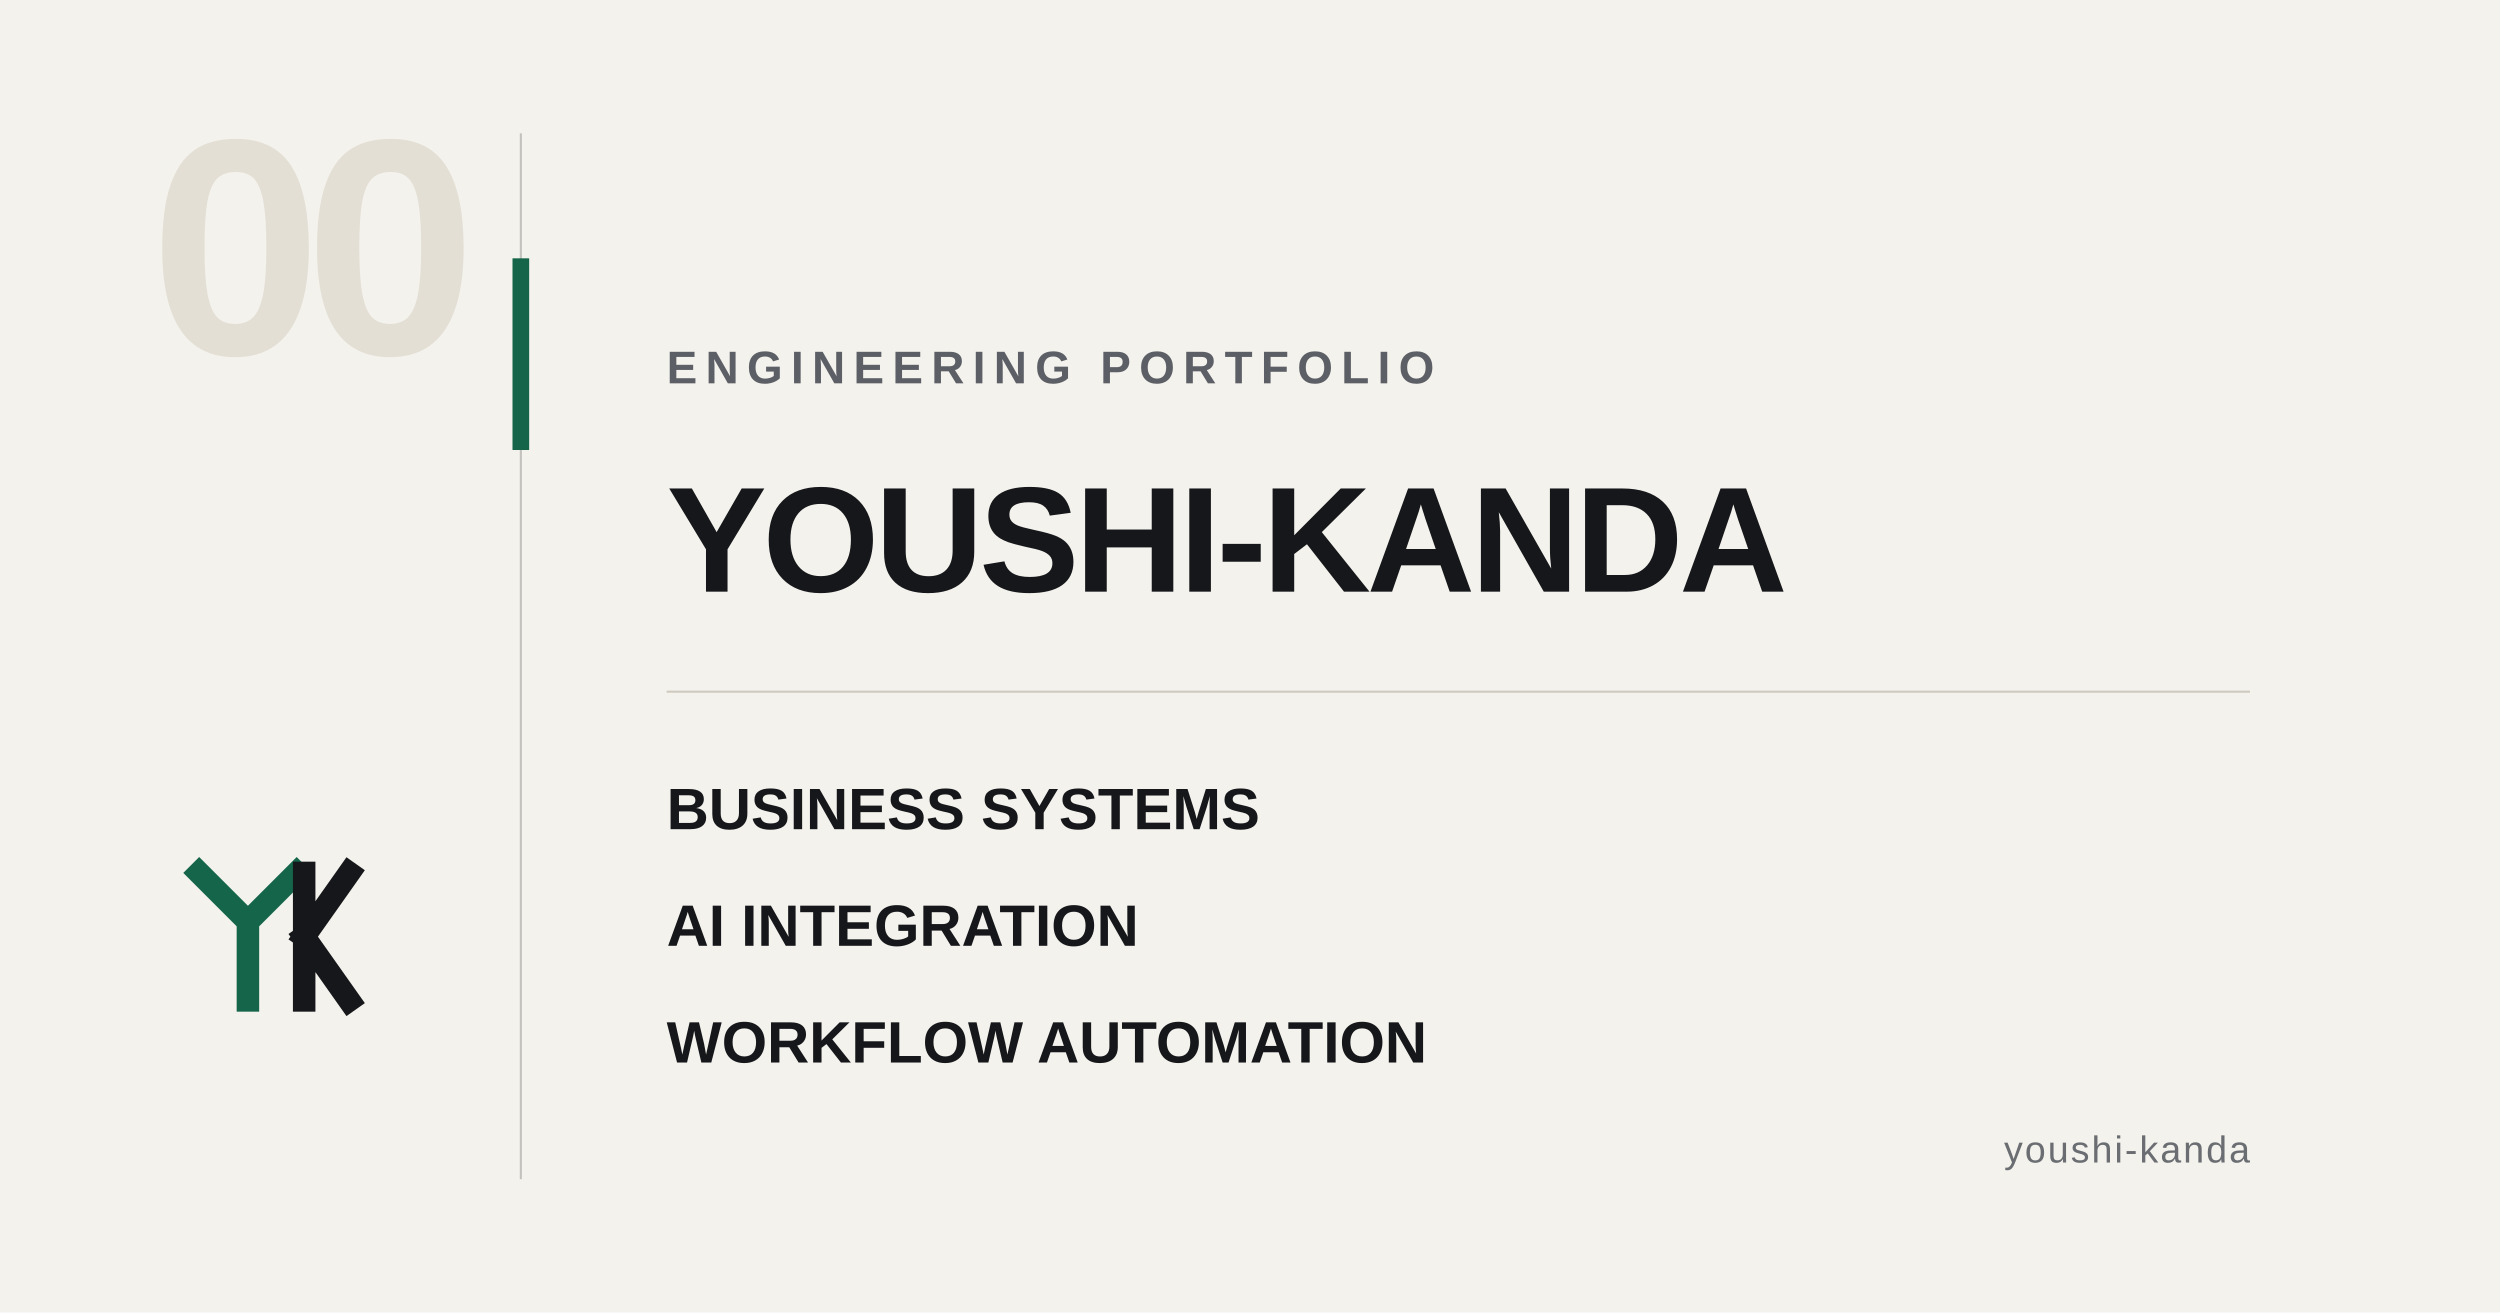
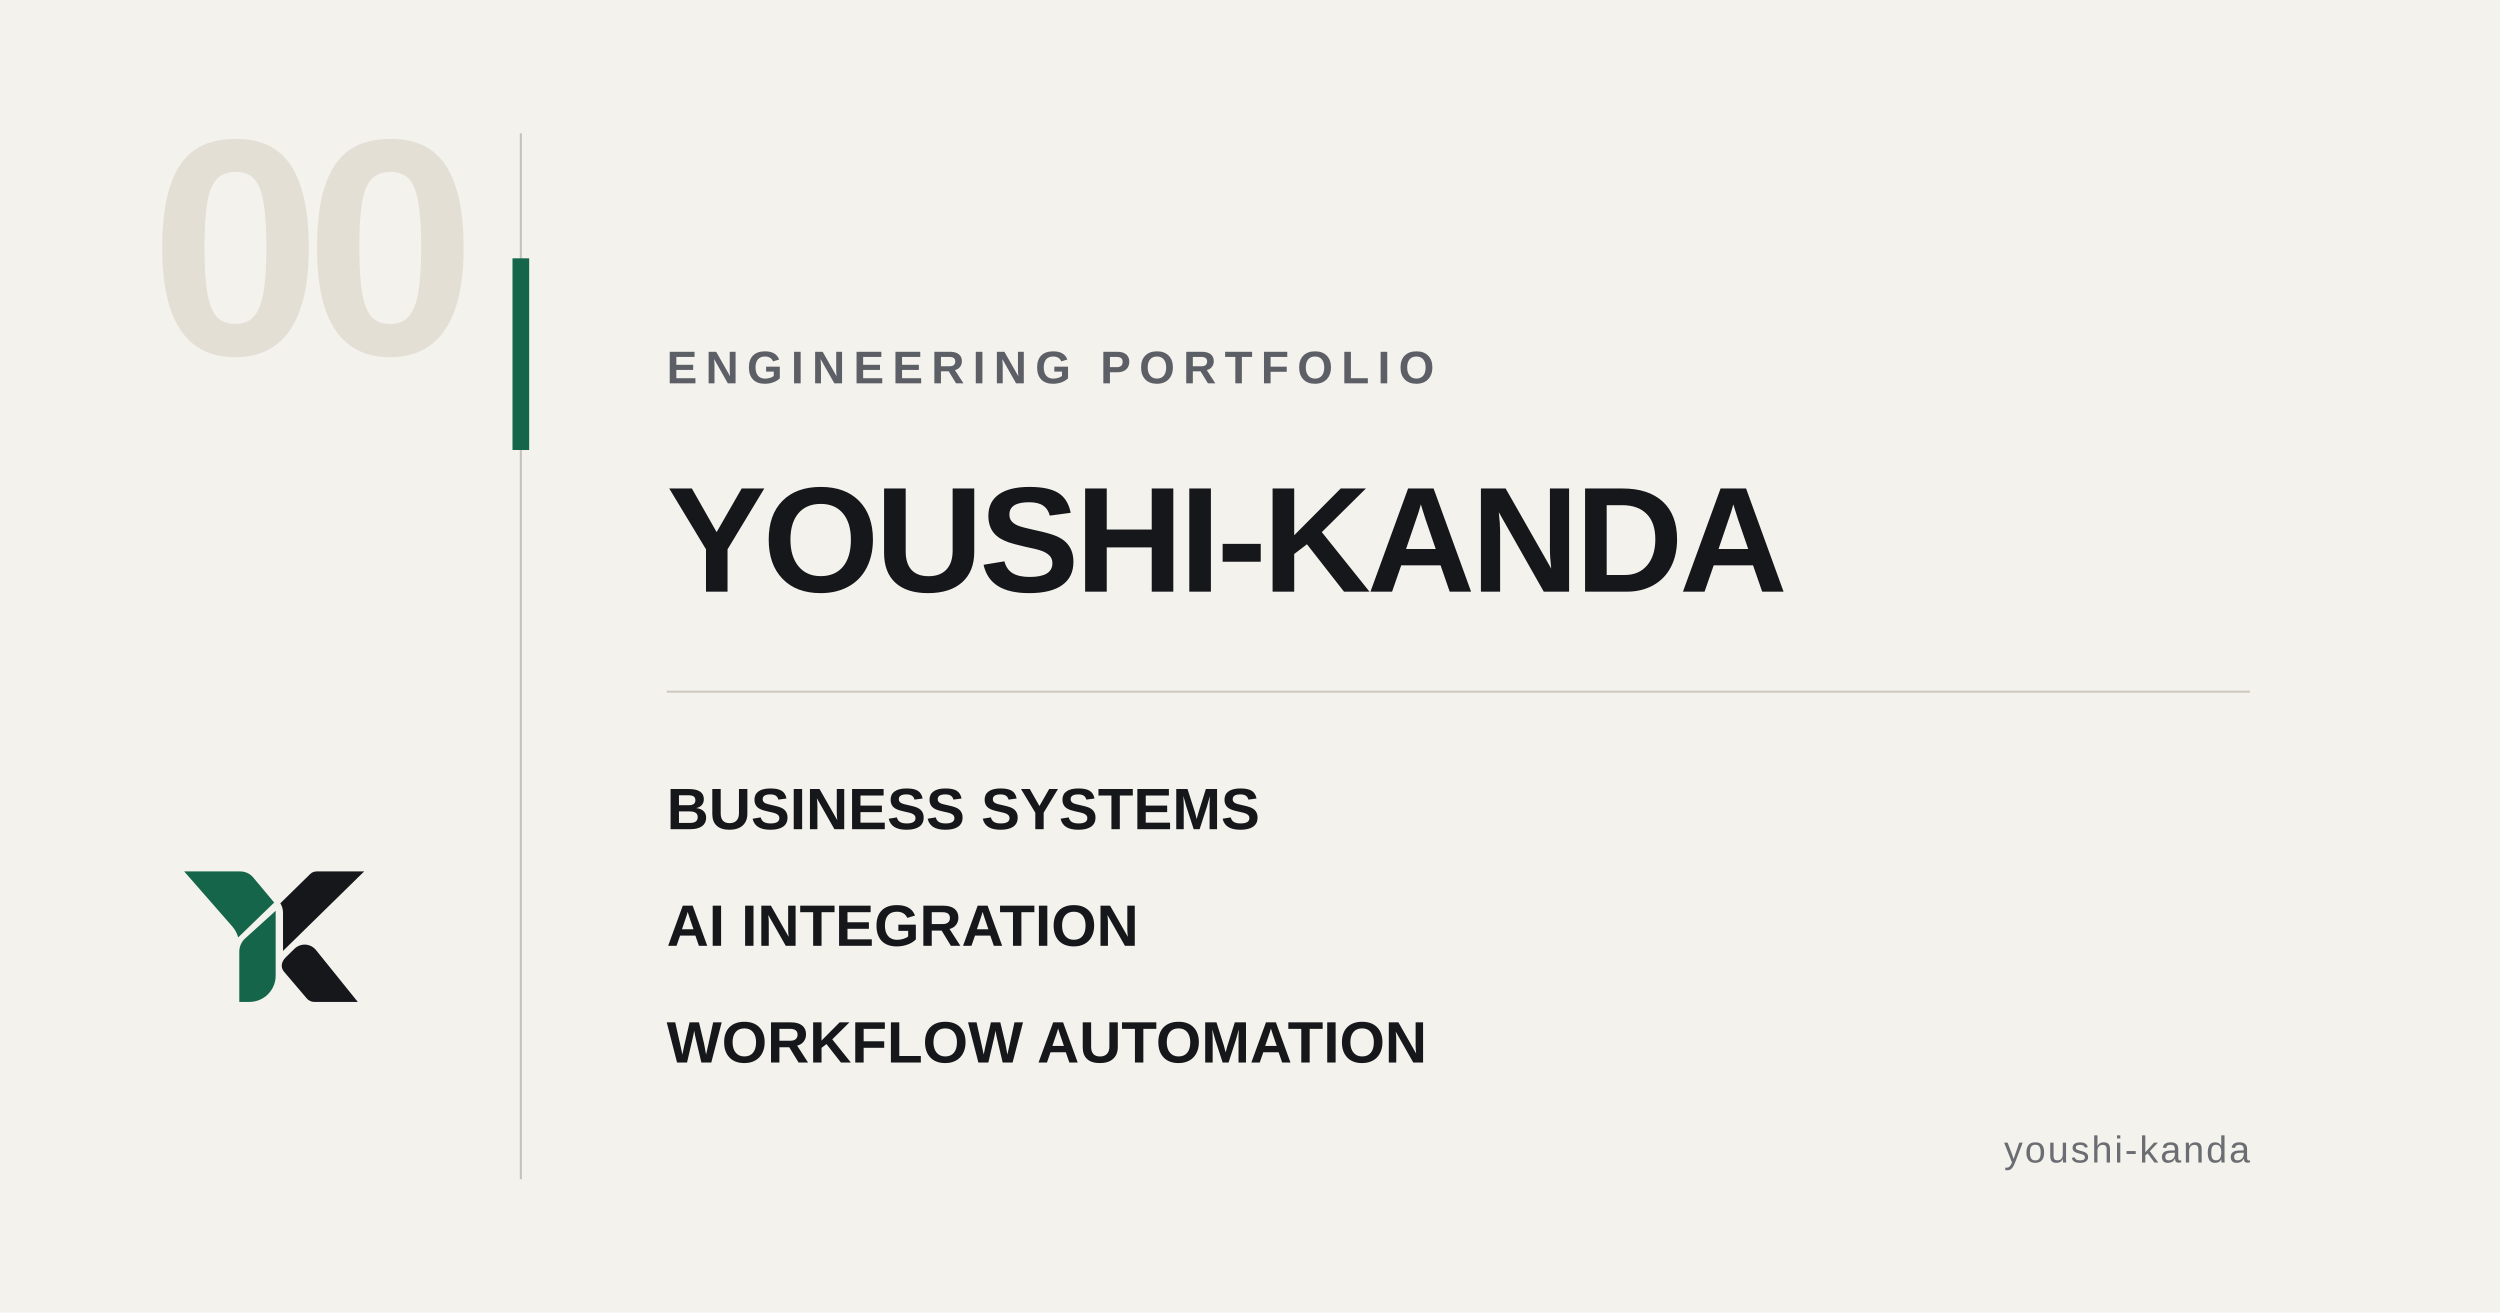
<svg xmlns="http://www.w3.org/2000/svg" width="1200" height="630" viewBox="0 0 1200 630">
  <rect width="1200" height="630" fill="#F4F2ED" />
  <text x="72" y="170" fill="#E3DFD5" font-family="Arial, Helvetica, sans-serif" font-size="148" font-weight="700" letter-spacing="-8">00</text>
  <line x1="250" y1="64" x2="250" y2="566" stroke="#15171A" stroke-width="1" opacity="0.22" />
  <rect x="246" y="124" width="8" height="92" fill="#14654A" />
  <g transform="translate(74 392) scale(3.6)">
-     <path d="M6 7.5 12.5 14v10.5M19 7.5 12.5 14" fill="none" stroke="#14654A" stroke-width="3" stroke-linecap="square" stroke-linejoin="miter" />
-     <path d="M20 7.5v17M20 16l6-8.5M20 16l6 8.5" fill="none" stroke="#15171A" stroke-width="3" stroke-linecap="square" stroke-linejoin="miter" />
+     <path fill="#14654A" d="M4 7.3h7.45c.7 0 1.3.28 1.75.8l2.8 3.35-4.8 4.65c-.15-.55-.42-1.05-.8-1.48L4 7.3Zm12.2 5.25v8.65a3.5 3.5 0 0 1-3.52 3.5h-1.33V18c0-.64.26-1.26.72-1.71l4.13-3.74Z" />
+     <path fill="#15171A" d="m16.82 11.55 3.98-3.9c.23-.23.55-.35.88-.35H28L17.18 17.9v-5.08c0-.46-.12-.89-.36-1.27Zm.73 7.2 1.15-1.13c.85-.83 2.2-.73 2.92.22l5.53 6.86h-5.8c-.39 0-.76-.17-1.01-.47l-3.02-3.55c-.49-.58-.39-1.32.23-1.93Z" />
  </g>
  <text x="320" y="184" fill="#5C6066" font-family="Arial, Helvetica, sans-serif" font-size="22" font-weight="700" letter-spacing="4">ENGINEERING PORTFOLIO</text>
  <text x="320" y="284" fill="#15171A" font-family="Arial, Helvetica, sans-serif" font-size="72" font-weight="700" letter-spacing="-2">YOUSHI-KANDA</text>
  <line x1="320" y1="332" x2="1080" y2="332" stroke="#CFCABE" stroke-width="1" />
  <text x="320" y="398" fill="#15171A" font-family="Arial, Helvetica, sans-serif" font-size="28" font-weight="700">BUSINESS SYSTEMS</text>
  <text x="320" y="454" fill="#15171A" font-family="Arial, Helvetica, sans-serif" font-size="28" font-weight="700">AI INTEGRATION</text>
  <text x="320" y="510" fill="#15171A" font-family="Arial, Helvetica, sans-serif" font-size="28" font-weight="700">WORKFLOW AUTOMATION</text>
  <text x="1080" y="558" text-anchor="end" fill="#6A6D71" font-family="Arial, Helvetica, sans-serif" font-size="18" letter-spacing="1">youshi-kanda</text>
</svg>
